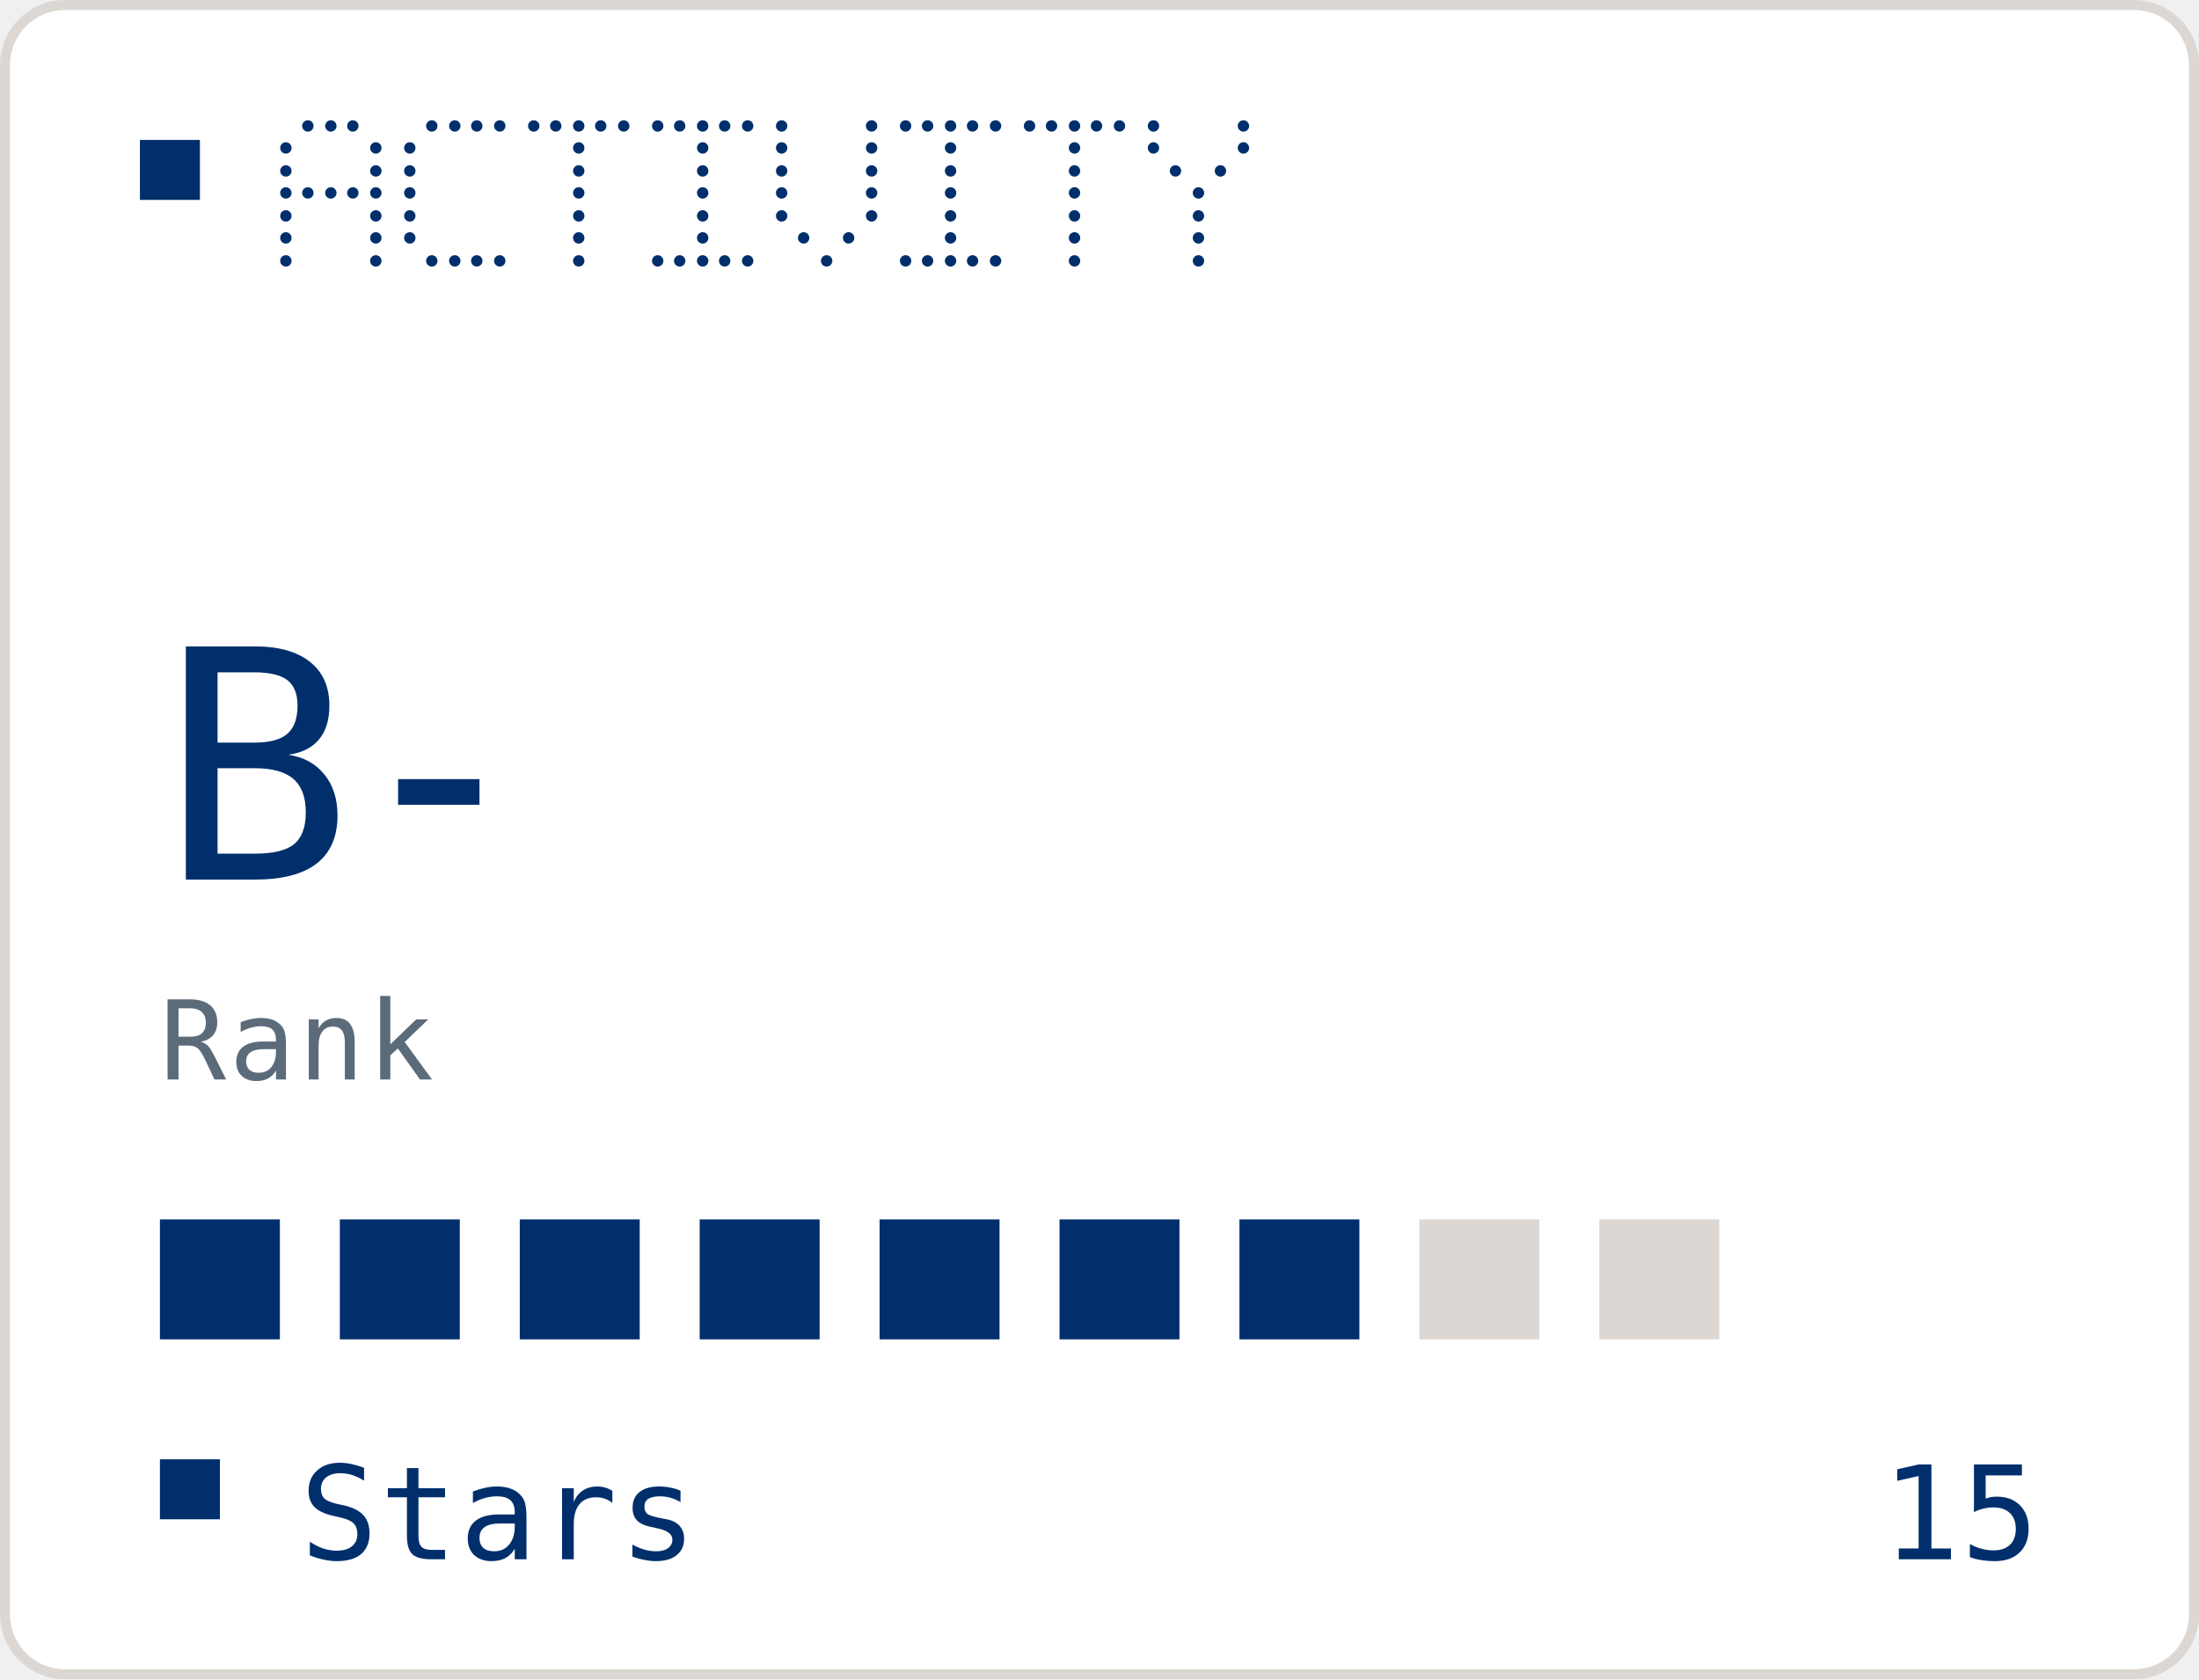
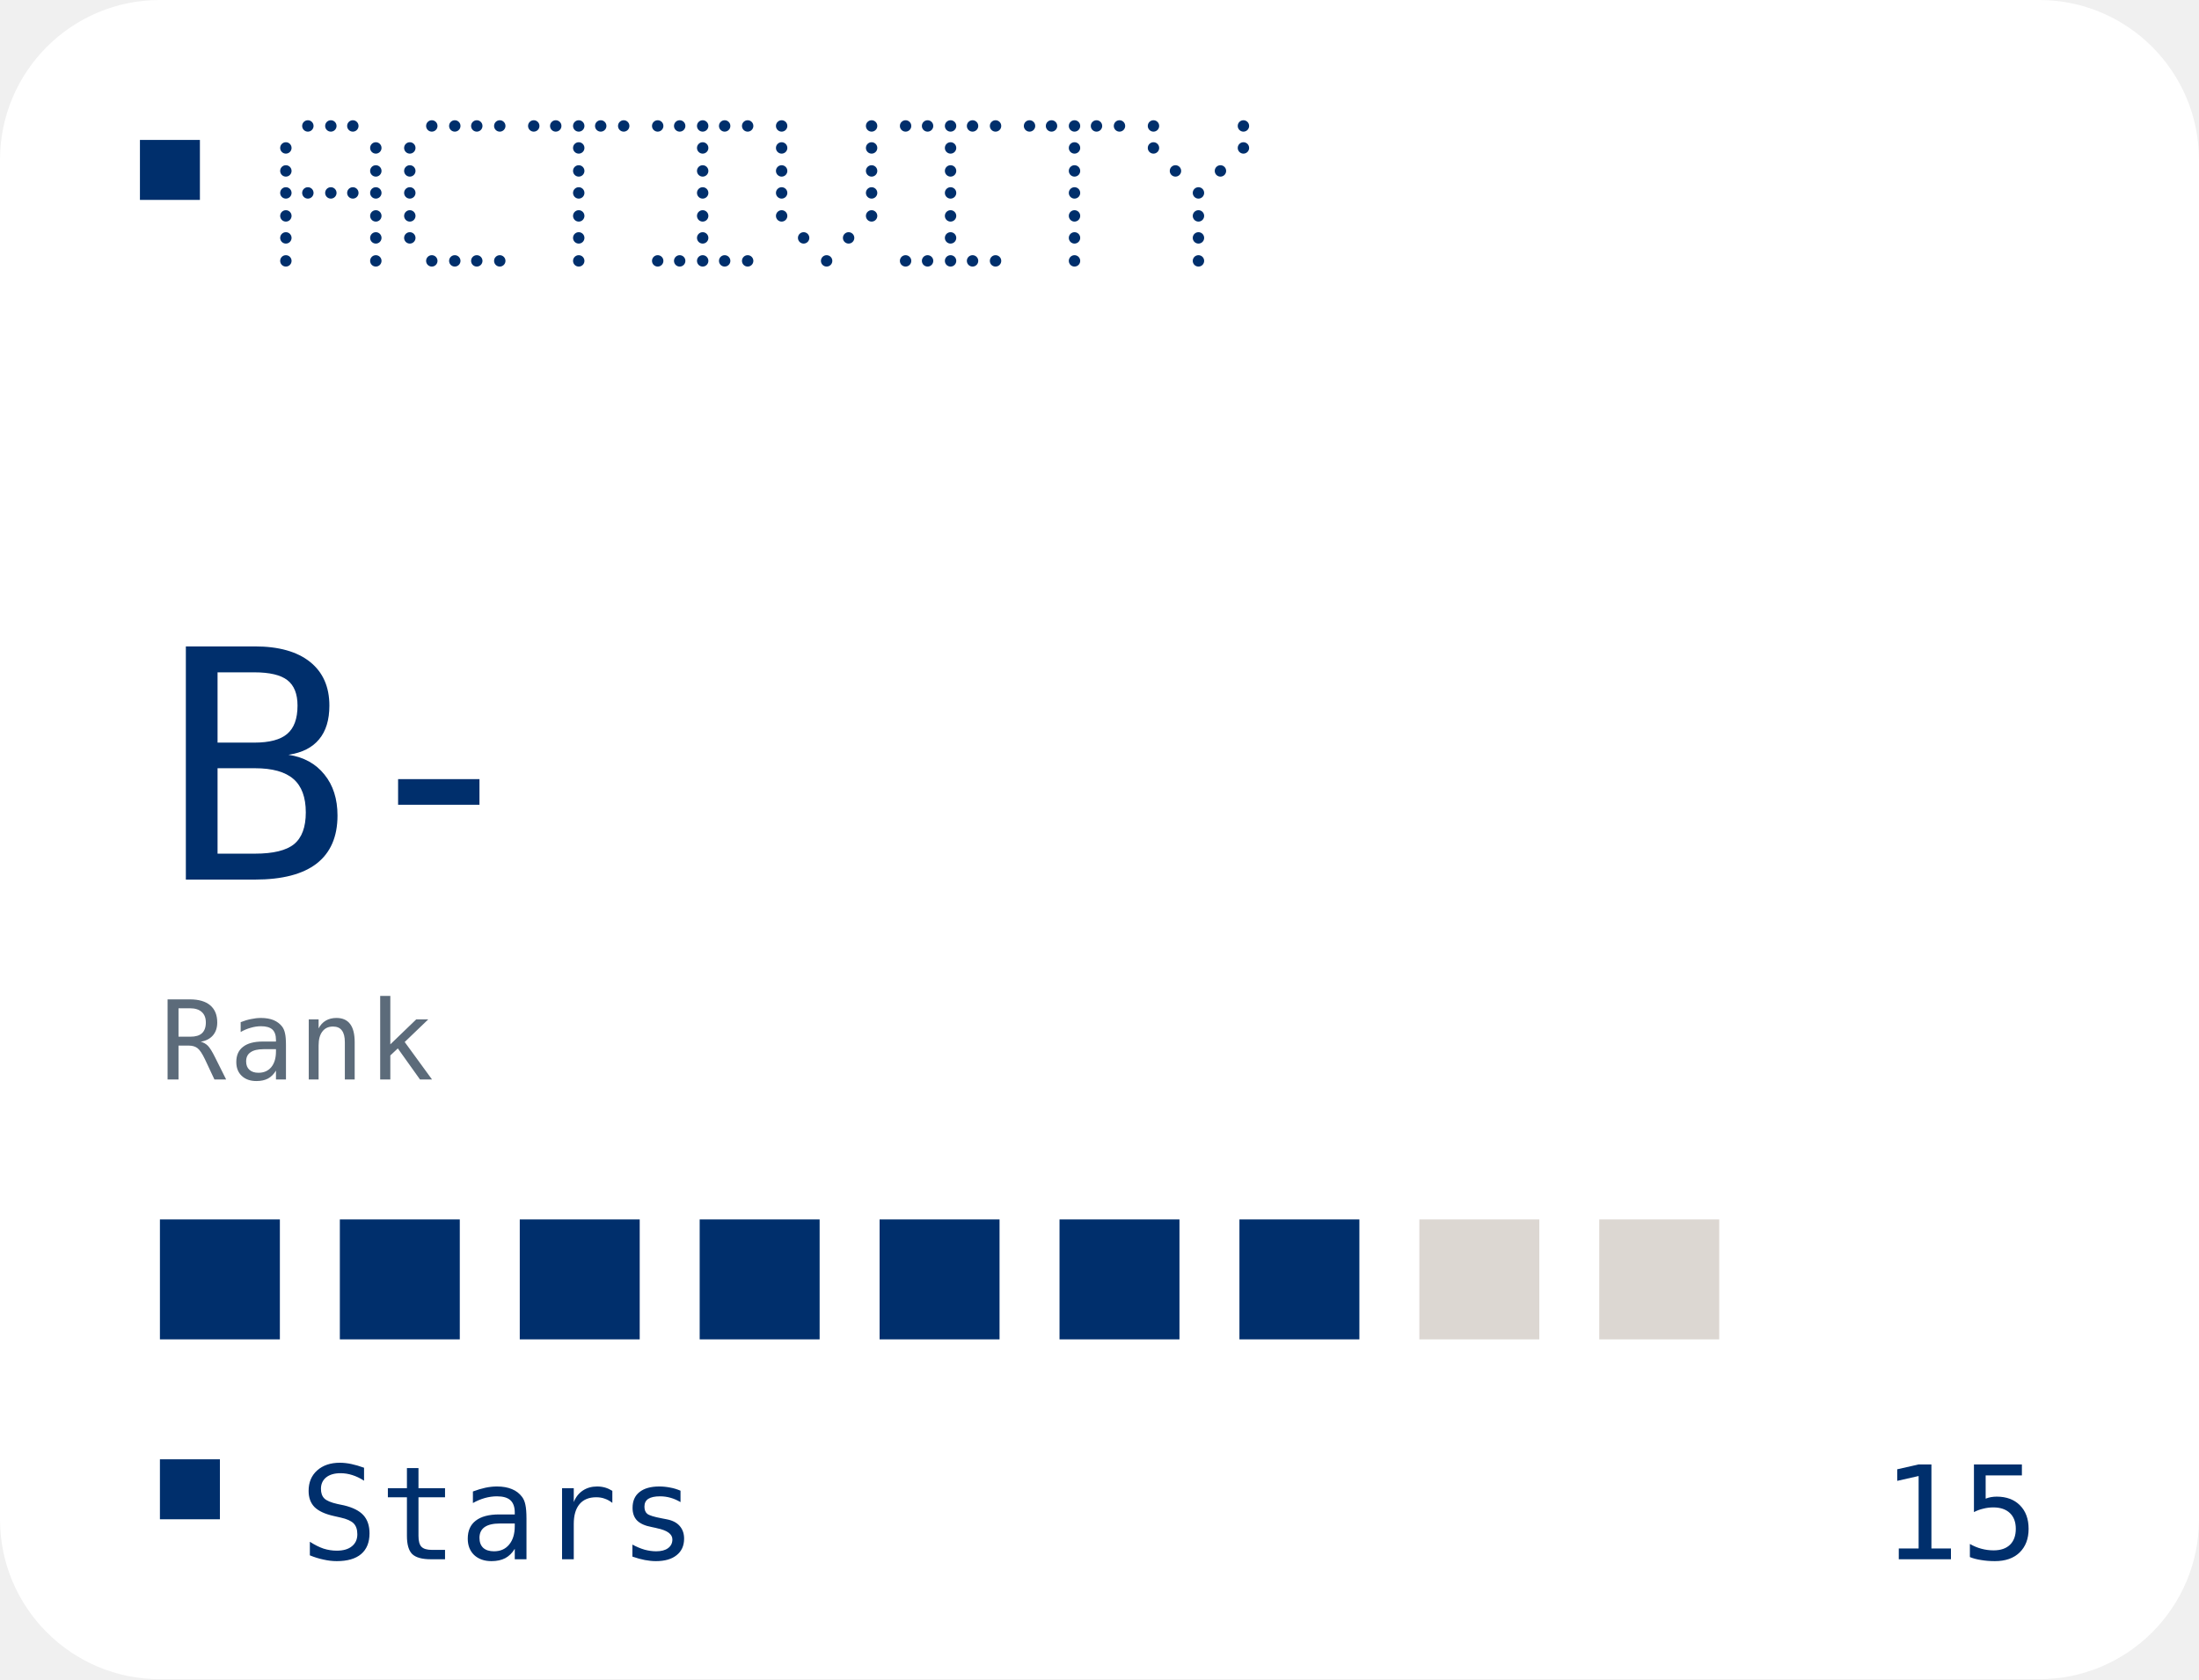
<svg xmlns="http://www.w3.org/2000/svg" width="220" height="168" viewBox="0 0 220 168" role="img">
-   <rect x="0.5" y="0.5" width="219" height="167" rx="6" fill="#FFFFFF" stroke="#DCD7D2" stroke-width="1" />
+   <rect width="220" height="168" rx="16" fill="#FFFFFF" />
  <rect x="14" y="14" width="6" height="6" fill="#002F6C" />
  <circle cx="30.8" cy="12.6" r="0.57" fill="#002F6C" />
  <circle cx="33.1" cy="12.6" r="0.57" fill="#002F6C" />
  <circle cx="35.3" cy="12.6" r="0.57" fill="#002F6C" />
  <circle cx="28.6" cy="14.8" r="0.57" fill="#002F6C" />
  <circle cx="37.6" cy="14.8" r="0.57" fill="#002F6C" />
  <circle cx="28.6" cy="17.1" r="0.57" fill="#002F6C" />
  <circle cx="37.6" cy="17.1" r="0.57" fill="#002F6C" />
  <circle cx="28.6" cy="19.3" r="0.57" fill="#002F6C" />
  <circle cx="30.8" cy="19.3" r="0.57" fill="#002F6C" />
  <circle cx="33.1" cy="19.3" r="0.57" fill="#002F6C" />
  <circle cx="35.3" cy="19.3" r="0.57" fill="#002F6C" />
  <circle cx="37.6" cy="19.3" r="0.57" fill="#002F6C" />
  <circle cx="28.6" cy="21.6" r="0.57" fill="#002F6C" />
  <circle cx="37.6" cy="21.6" r="0.57" fill="#002F6C" />
  <circle cx="28.6" cy="23.8" r="0.57" fill="#002F6C" />
  <circle cx="37.6" cy="23.8" r="0.57" fill="#002F6C" />
  <circle cx="28.6" cy="26.1" r="0.57" fill="#002F6C" />
  <circle cx="37.6" cy="26.1" r="0.57" fill="#002F6C" />
  <circle cx="43.2" cy="12.6" r="0.57" fill="#002F6C" />
  <circle cx="45.5" cy="12.6" r="0.57" fill="#002F6C" />
  <circle cx="47.7" cy="12.6" r="0.57" fill="#002F6C" />
  <circle cx="50.0" cy="12.6" r="0.57" fill="#002F6C" />
  <circle cx="41.0" cy="14.8" r="0.57" fill="#002F6C" />
  <circle cx="41.0" cy="17.1" r="0.57" fill="#002F6C" />
  <circle cx="41.0" cy="19.3" r="0.57" fill="#002F6C" />
  <circle cx="41.0" cy="21.6" r="0.57" fill="#002F6C" />
  <circle cx="41.0" cy="23.8" r="0.57" fill="#002F6C" />
  <circle cx="43.2" cy="26.1" r="0.57" fill="#002F6C" />
  <circle cx="45.5" cy="26.1" r="0.57" fill="#002F6C" />
  <circle cx="47.7" cy="26.1" r="0.57" fill="#002F6C" />
  <circle cx="50.0" cy="26.1" r="0.57" fill="#002F6C" />
  <circle cx="53.4" cy="12.6" r="0.57" fill="#002F6C" />
  <circle cx="55.6" cy="12.6" r="0.57" fill="#002F6C" />
  <circle cx="57.9" cy="12.6" r="0.57" fill="#002F6C" />
  <circle cx="60.1" cy="12.6" r="0.57" fill="#002F6C" />
  <circle cx="62.4" cy="12.6" r="0.57" fill="#002F6C" />
  <circle cx="57.9" cy="14.8" r="0.57" fill="#002F6C" />
  <circle cx="57.9" cy="17.1" r="0.57" fill="#002F6C" />
  <circle cx="57.9" cy="19.3" r="0.57" fill="#002F6C" />
  <circle cx="57.9" cy="21.6" r="0.57" fill="#002F6C" />
  <circle cx="57.9" cy="23.8" r="0.57" fill="#002F6C" />
  <circle cx="57.9" cy="26.1" r="0.57" fill="#002F6C" />
  <circle cx="65.8" cy="12.6" r="0.57" fill="#002F6C" />
  <circle cx="68.0" cy="12.6" r="0.57" fill="#002F6C" />
  <circle cx="70.3" cy="12.6" r="0.57" fill="#002F6C" />
  <circle cx="72.5" cy="12.6" r="0.57" fill="#002F6C" />
  <circle cx="74.8" cy="12.6" r="0.57" fill="#002F6C" />
  <circle cx="70.3" cy="14.8" r="0.57" fill="#002F6C" />
  <circle cx="70.3" cy="17.1" r="0.57" fill="#002F6C" />
  <circle cx="70.3" cy="19.3" r="0.57" fill="#002F6C" />
  <circle cx="70.3" cy="21.6" r="0.57" fill="#002F6C" />
  <circle cx="70.3" cy="23.8" r="0.57" fill="#002F6C" />
  <circle cx="65.8" cy="26.1" r="0.57" fill="#002F6C" />
  <circle cx="68.0" cy="26.1" r="0.57" fill="#002F6C" />
  <circle cx="70.3" cy="26.1" r="0.57" fill="#002F6C" />
  <circle cx="72.5" cy="26.1" r="0.57" fill="#002F6C" />
  <circle cx="74.8" cy="26.1" r="0.57" fill="#002F6C" />
  <circle cx="78.2" cy="12.6" r="0.57" fill="#002F6C" />
  <circle cx="87.2" cy="12.6" r="0.57" fill="#002F6C" />
  <circle cx="78.2" cy="14.8" r="0.57" fill="#002F6C" />
  <circle cx="87.2" cy="14.8" r="0.57" fill="#002F6C" />
  <circle cx="78.2" cy="17.1" r="0.57" fill="#002F6C" />
  <circle cx="87.2" cy="17.1" r="0.57" fill="#002F6C" />
  <circle cx="78.2" cy="19.3" r="0.57" fill="#002F6C" />
  <circle cx="87.2" cy="19.3" r="0.57" fill="#002F6C" />
  <circle cx="78.2" cy="21.6" r="0.57" fill="#002F6C" />
  <circle cx="87.2" cy="21.6" r="0.57" fill="#002F6C" />
  <circle cx="80.4" cy="23.8" r="0.57" fill="#002F6C" />
  <circle cx="84.9" cy="23.8" r="0.57" fill="#002F6C" />
  <circle cx="82.7" cy="26.1" r="0.57" fill="#002F6C" />
  <circle cx="90.6" cy="12.6" r="0.57" fill="#002F6C" />
  <circle cx="92.8" cy="12.6" r="0.57" fill="#002F6C" />
  <circle cx="95.1" cy="12.6" r="0.57" fill="#002F6C" />
  <circle cx="97.3" cy="12.6" r="0.57" fill="#002F6C" />
  <circle cx="99.6" cy="12.6" r="0.57" fill="#002F6C" />
  <circle cx="95.1" cy="14.8" r="0.57" fill="#002F6C" />
  <circle cx="95.1" cy="17.1" r="0.57" fill="#002F6C" />
  <circle cx="95.1" cy="19.3" r="0.57" fill="#002F6C" />
  <circle cx="95.1" cy="21.6" r="0.57" fill="#002F6C" />
  <circle cx="95.1" cy="23.8" r="0.57" fill="#002F6C" />
  <circle cx="90.6" cy="26.1" r="0.57" fill="#002F6C" />
  <circle cx="92.8" cy="26.1" r="0.57" fill="#002F6C" />
  <circle cx="95.1" cy="26.1" r="0.57" fill="#002F6C" />
  <circle cx="97.3" cy="26.1" r="0.57" fill="#002F6C" />
  <circle cx="99.6" cy="26.1" r="0.57" fill="#002F6C" />
  <circle cx="103.0" cy="12.6" r="0.57" fill="#002F6C" />
  <circle cx="105.2" cy="12.6" r="0.57" fill="#002F6C" />
  <circle cx="107.5" cy="12.6" r="0.57" fill="#002F6C" />
  <circle cx="109.7" cy="12.6" r="0.57" fill="#002F6C" />
  <circle cx="112.0" cy="12.6" r="0.57" fill="#002F6C" />
  <circle cx="107.5" cy="14.8" r="0.57" fill="#002F6C" />
  <circle cx="107.5" cy="17.1" r="0.57" fill="#002F6C" />
  <circle cx="107.5" cy="19.3" r="0.57" fill="#002F6C" />
  <circle cx="107.5" cy="21.6" r="0.57" fill="#002F6C" />
  <circle cx="107.5" cy="23.8" r="0.57" fill="#002F6C" />
  <circle cx="107.5" cy="26.1" r="0.57" fill="#002F6C" />
  <circle cx="115.4" cy="12.6" r="0.57" fill="#002F6C" />
  <circle cx="124.4" cy="12.6" r="0.57" fill="#002F6C" />
  <circle cx="115.4" cy="14.8" r="0.57" fill="#002F6C" />
  <circle cx="124.4" cy="14.8" r="0.57" fill="#002F6C" />
  <circle cx="117.6" cy="17.1" r="0.57" fill="#002F6C" />
  <circle cx="122.1" cy="17.1" r="0.57" fill="#002F6C" />
  <circle cx="119.9" cy="19.3" r="0.57" fill="#002F6C" />
  <circle cx="119.9" cy="21.6" r="0.57" fill="#002F6C" />
  <circle cx="119.9" cy="23.8" r="0.57" fill="#002F6C" />
  <circle cx="119.9" cy="26.1" r="0.57" fill="#002F6C" />
  <text x="16" y="88" fill="#002F6C" text-anchor="start" font-family="ui-monospace, Geist Mono, monospace" font-size="32" letter-spacing="-1" dominant-baseline="auto">B-</text>
  <text x="16" y="108" fill="#5C6B7A" text-anchor="start" font-family="ui-monospace, Geist Mono, monospace" font-size="11" letter-spacing="0.3" dominant-baseline="auto">Rank</text>
  <rect x="16.0" y="122.0" width="12" height="12" fill="#002F6C" />
  <rect x="34.0" y="122.0" width="12" height="12" fill="#002F6C" />
  <rect x="52.0" y="122.0" width="12" height="12" fill="#002F6C" />
  <rect x="70.0" y="122.0" width="12" height="12" fill="#002F6C" />
  <rect x="88.0" y="122.0" width="12" height="12" fill="#002F6C" />
  <rect x="106.0" y="122.0" width="12" height="12" fill="#002F6C" />
  <rect x="124.0" y="122.0" width="12" height="12" fill="#002F6C" />
  <rect x="142.0" y="122.0" width="12" height="12" fill="#DCD7D2" />
  <rect x="160.0" y="122.0" width="12" height="12" fill="#DCD7D2" />
  <rect x="16" y="146" width="6" height="6" fill="#002F6C" />
  <text x="30" y="156" fill="#002F6C" text-anchor="start" font-family="ui-monospace, Geist Mono, monospace" font-size="13" letter-spacing="0.15" dominant-baseline="auto">Stars</text>
  <text x="204" y="156" fill="#002F6C" text-anchor="end" font-family="ui-monospace, Geist Mono, monospace" font-size="13" letter-spacing="0.1" dominant-baseline="auto">15</text>
</svg>
